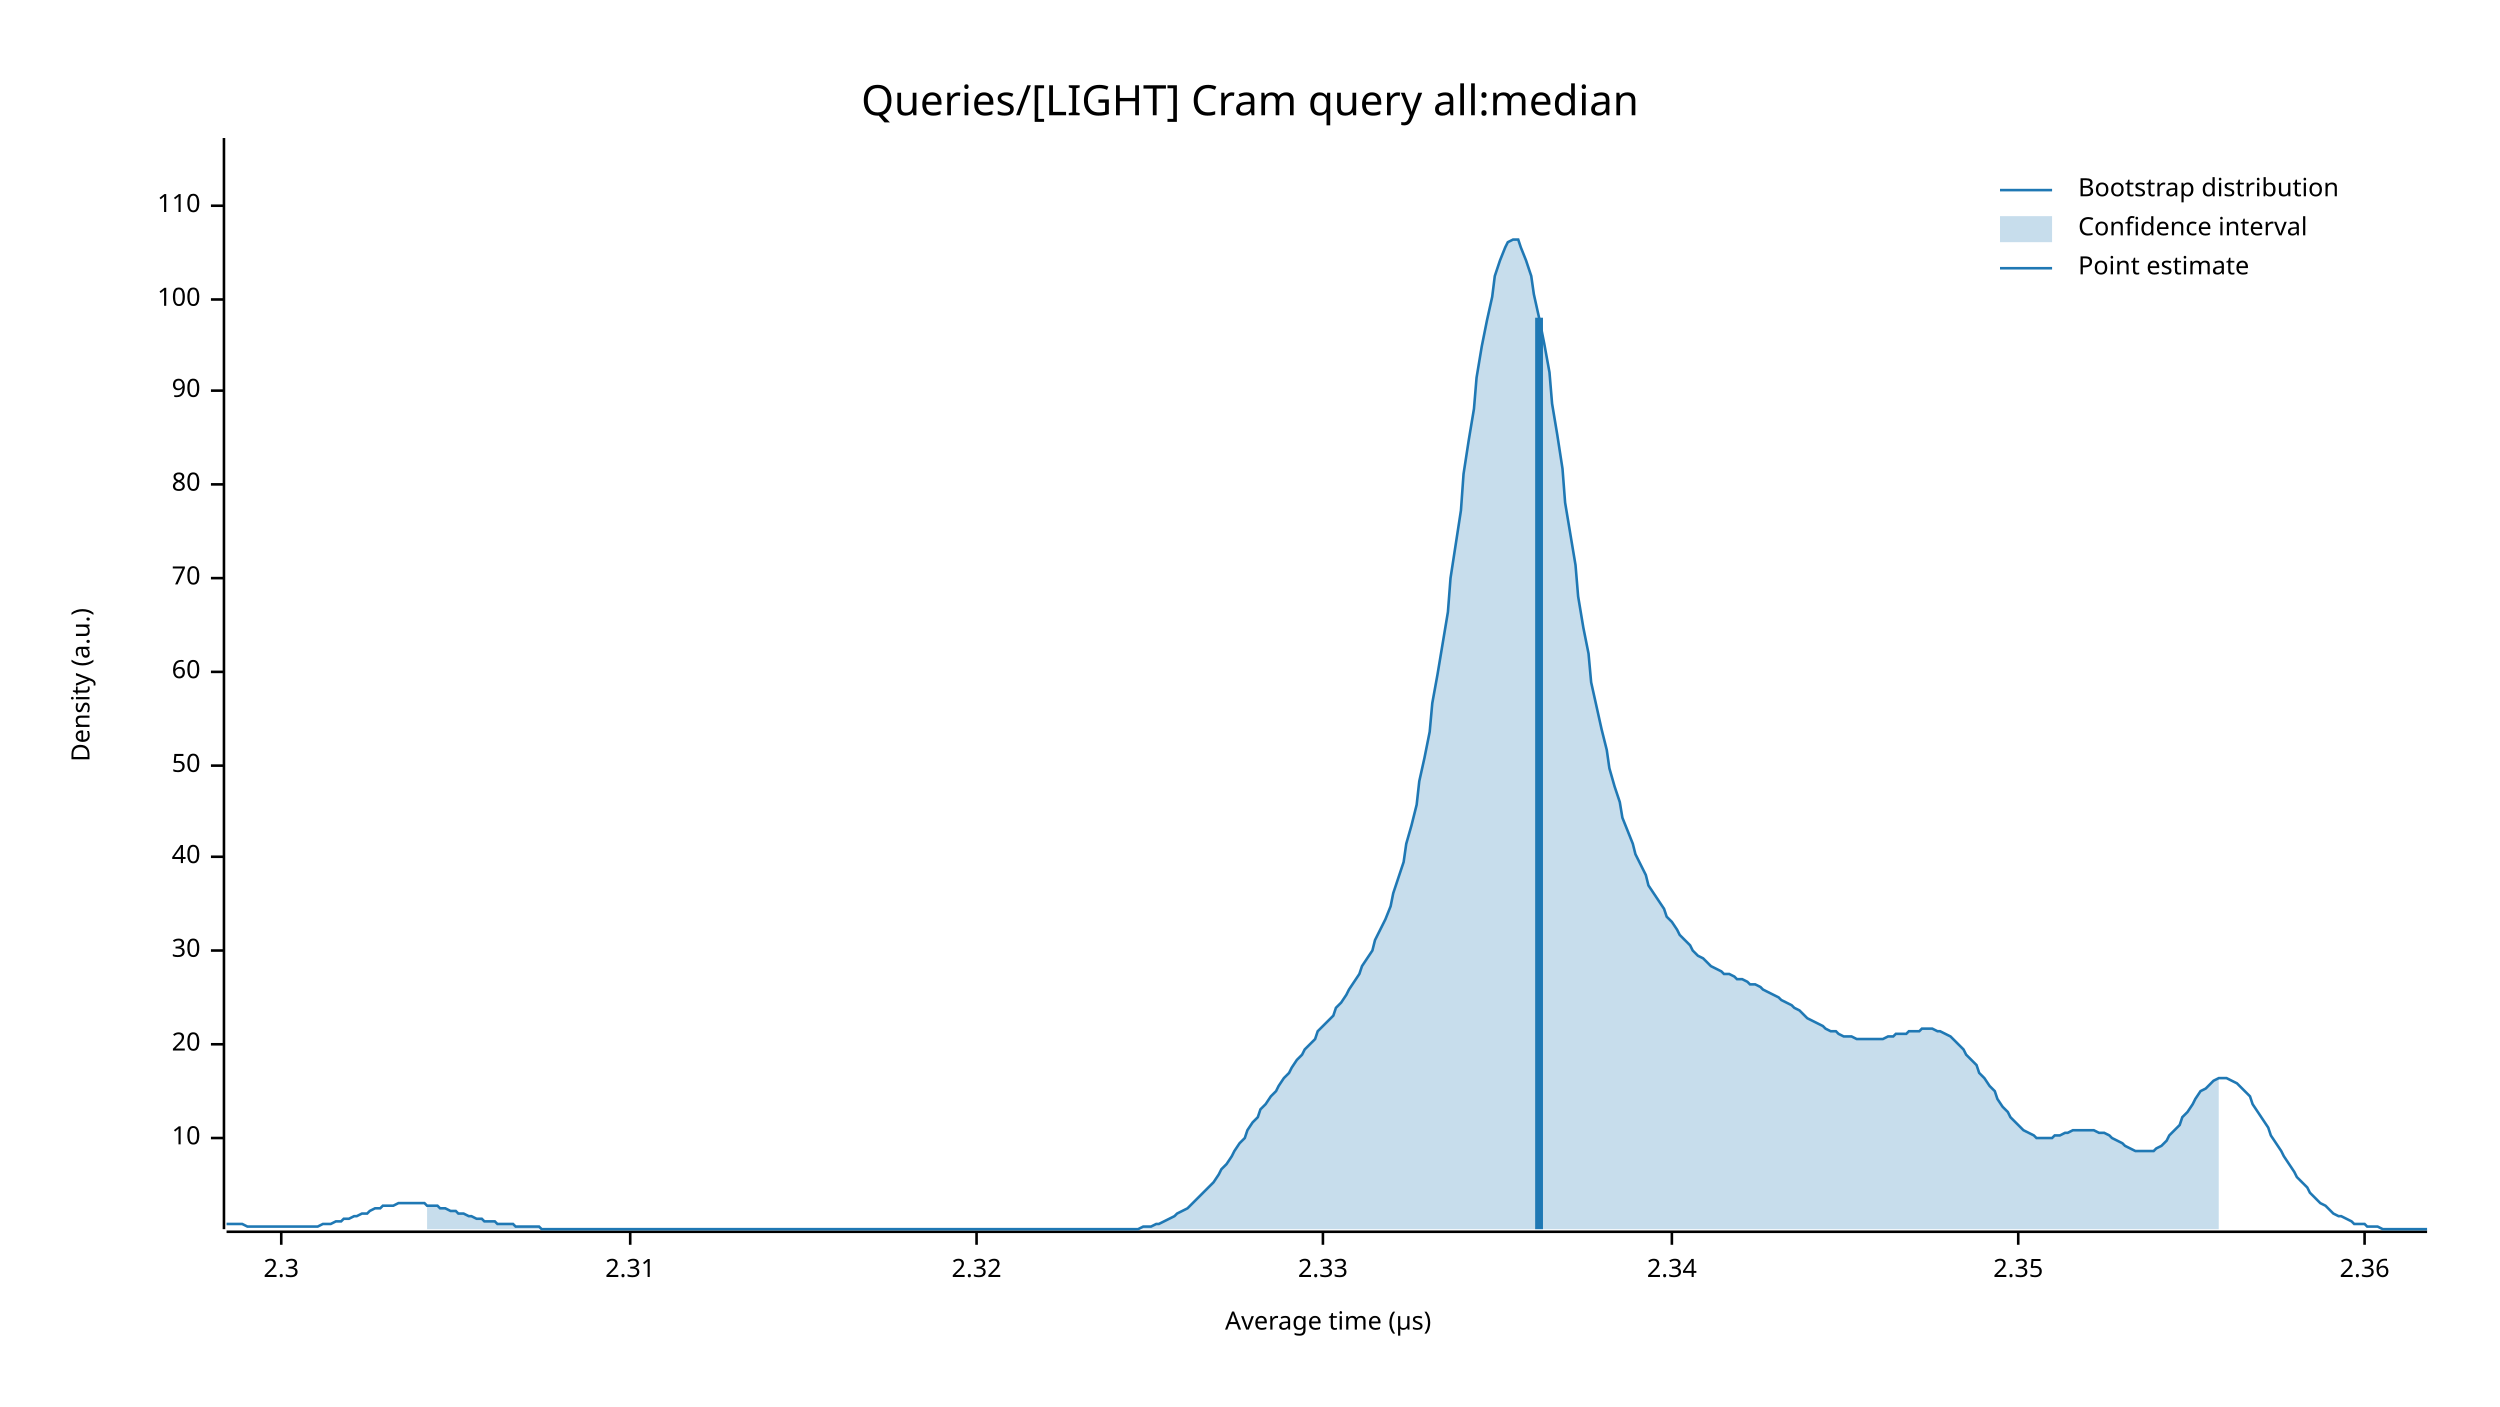
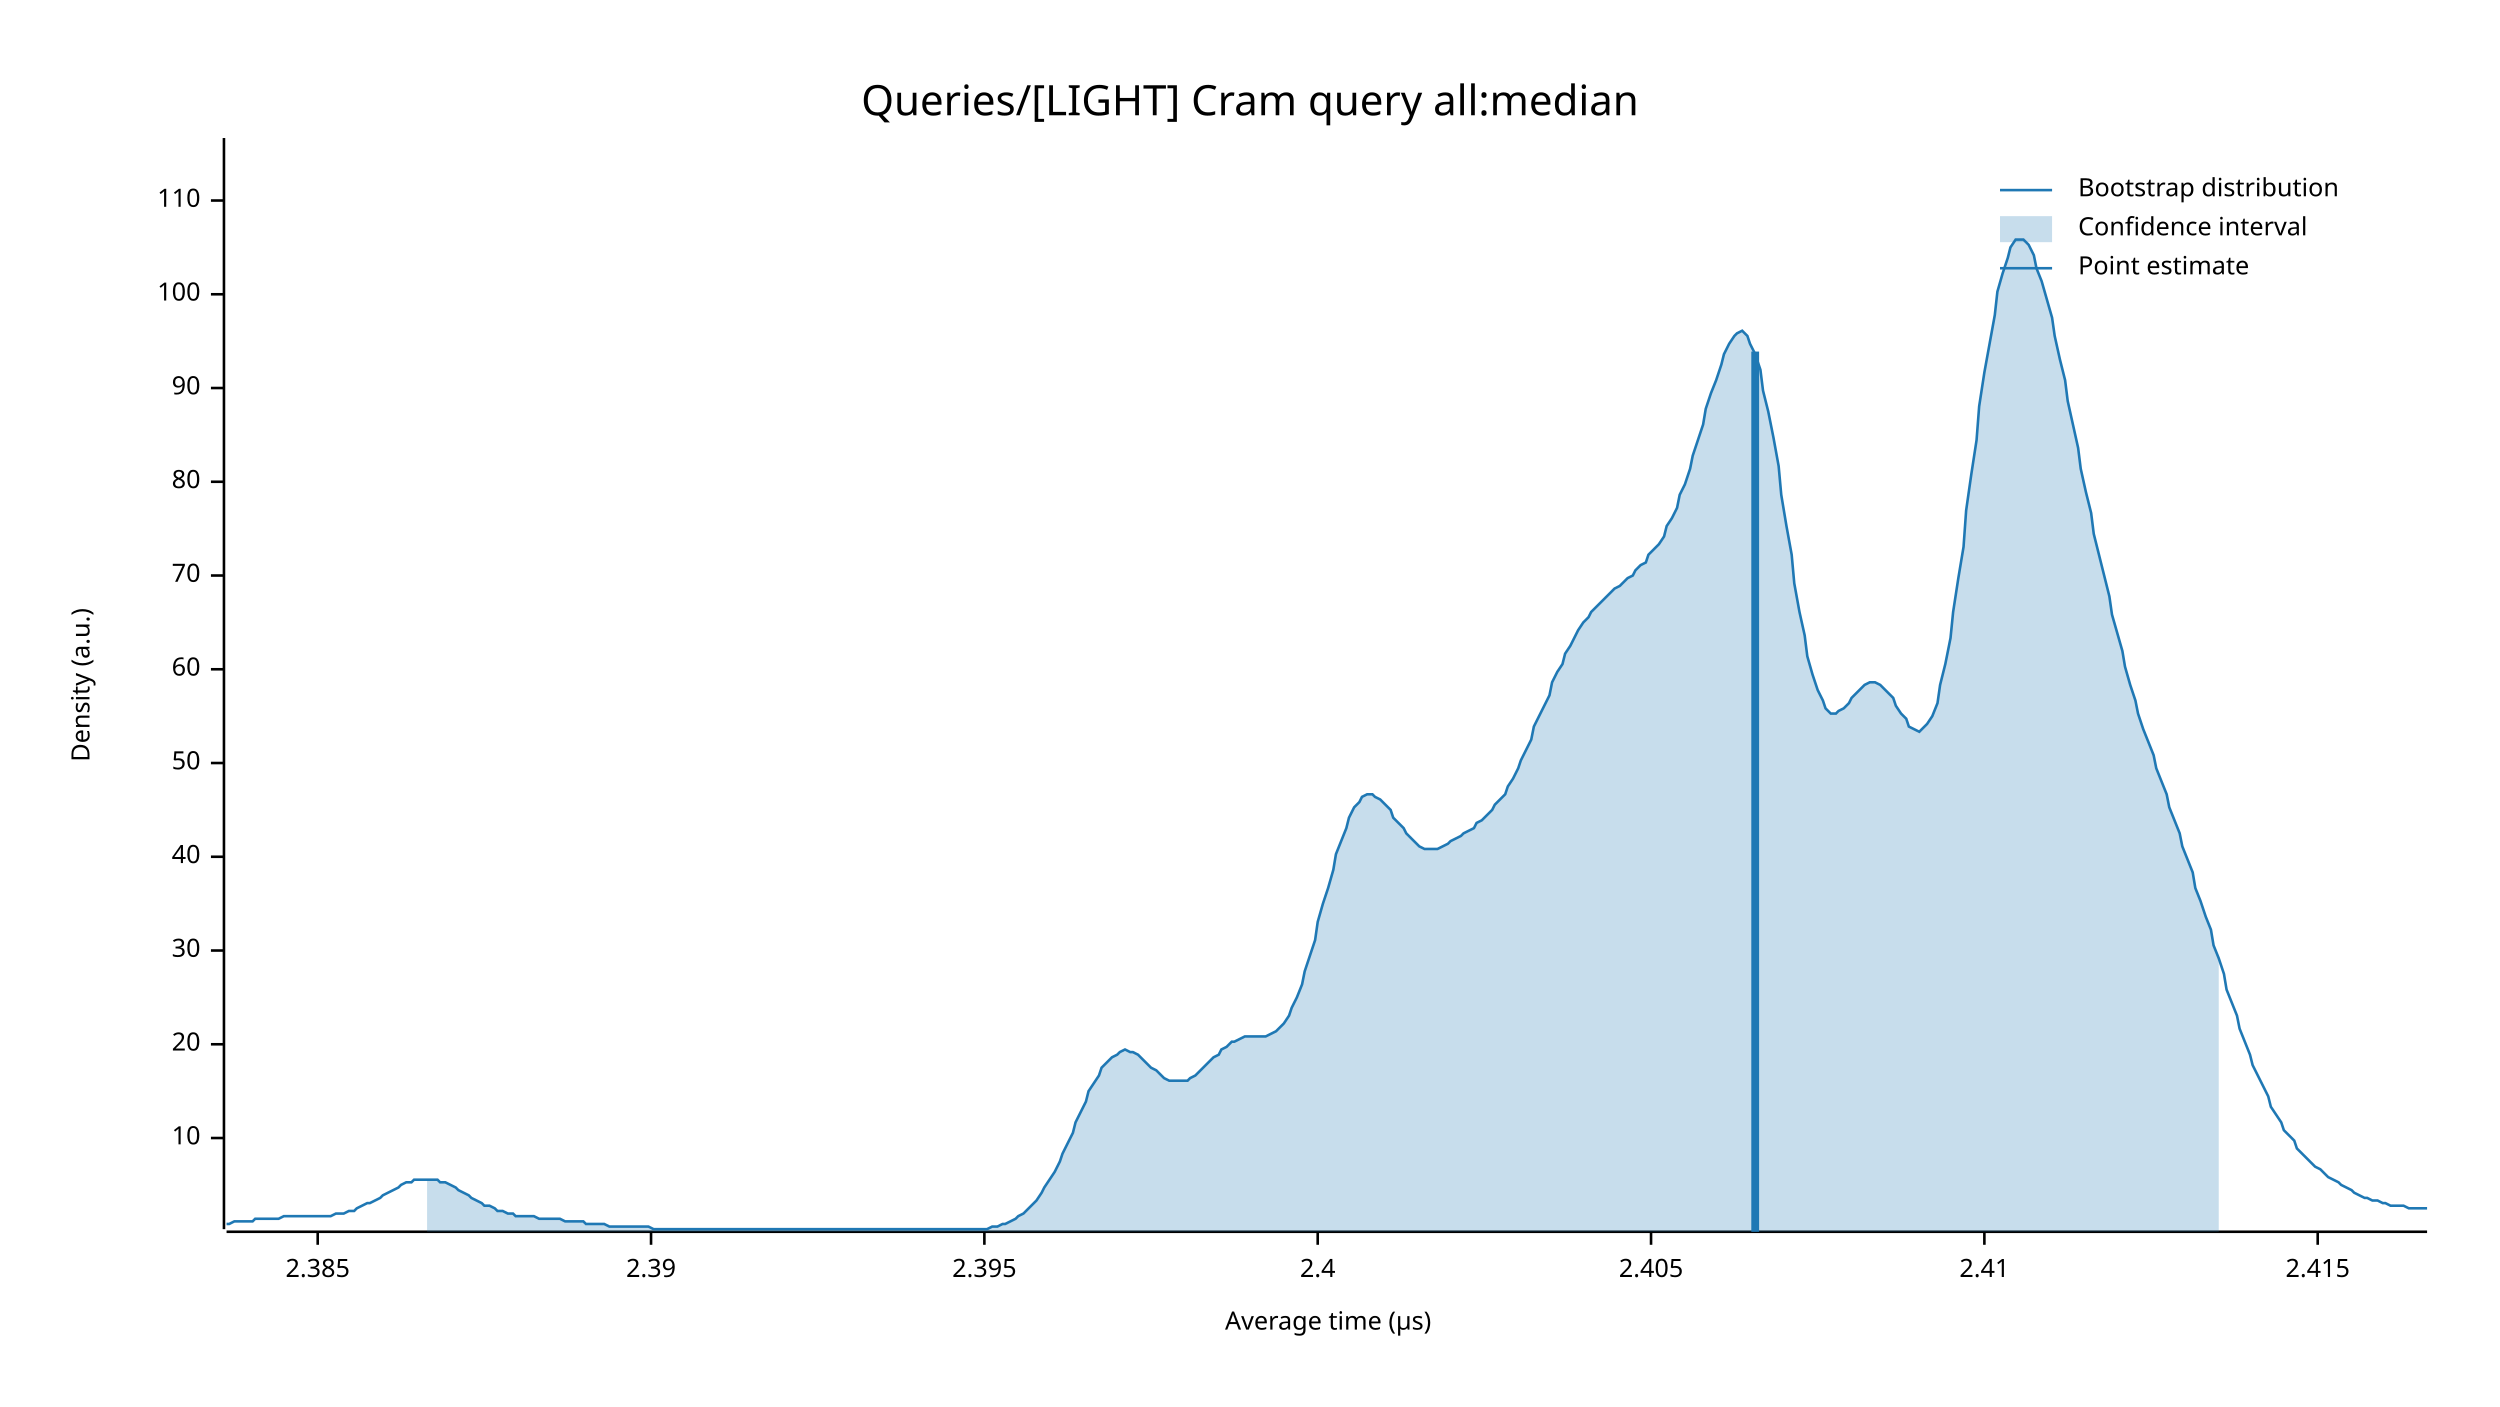
<svg xmlns="http://www.w3.org/2000/svg" width="960" height="540" viewBox="0 0 960 540">
  <text x="480" y="32" dy="0.76em" text-anchor="middle" font-family="sans-serif" font-size="16.129" opacity="1" fill="#000000">
Queries/[LIGHT] Cram query all:median
</text>
  <text x="27" y="263" dy="0.76em" text-anchor="middle" font-family="sans-serif" font-size="9.677" opacity="1" fill="#000000" transform="rotate(270, 27, 263)">
Density (a.u.)
</text>
  <text x="510" y="513" dy="-0.5ex" text-anchor="middle" font-family="sans-serif" font-size="9.677" opacity="1" fill="#000000">
Average time (µs)
</text>
  <polyline fill="none" opacity="1" stroke="#000000" stroke-width="1" points="86,53 86,472 " />
  <text x="77" y="437" dy="0.5ex" text-anchor="end" font-family="sans-serif" font-size="9.677" opacity="1" fill="#000000">
10
</text>
  <polyline fill="none" opacity="1" stroke="#000000" stroke-width="1" points="81,437 86,437 " />
  <text x="77" y="401" dy="0.5ex" text-anchor="end" font-family="sans-serif" font-size="9.677" opacity="1" fill="#000000">
20
</text>
  <polyline fill="none" opacity="1" stroke="#000000" stroke-width="1" points="81,401 86,401 " />
  <text x="77" y="365" dy="0.5ex" text-anchor="end" font-family="sans-serif" font-size="9.677" opacity="1" fill="#000000">
30
</text>
  <polyline fill="none" opacity="1" stroke="#000000" stroke-width="1" points="81,365 86,365 " />
  <text x="77" y="329" dy="0.5ex" text-anchor="end" font-family="sans-serif" font-size="9.677" opacity="1" fill="#000000">
40
</text>
  <polyline fill="none" opacity="1" stroke="#000000" stroke-width="1" points="81,329 86,329 " />
-   <text x="77" y="294" dy="0.5ex" text-anchor="end" font-family="sans-serif" font-size="9.677" opacity="1" fill="#000000">
+   <text x="77" y="293" dy="0.5ex" text-anchor="end" font-family="sans-serif" font-size="9.677" opacity="1" fill="#000000">
50
</text>
-   <polyline fill="none" opacity="1" stroke="#000000" stroke-width="1" points="81,294 86,294 " />
-   <text x="77" y="258" dy="0.5ex" text-anchor="end" font-family="sans-serif" font-size="9.677" opacity="1" fill="#000000">
+   <polyline fill="none" opacity="1" stroke="#000000" stroke-width="1" points="81,293 86,293 " />
+   <text x="77" y="257" dy="0.5ex" text-anchor="end" font-family="sans-serif" font-size="9.677" opacity="1" fill="#000000">
60
</text>
-   <polyline fill="none" opacity="1" stroke="#000000" stroke-width="1" points="81,258 86,258 " />
-   <text x="77" y="222" dy="0.5ex" text-anchor="end" font-family="sans-serif" font-size="9.677" opacity="1" fill="#000000">
+   <polyline fill="none" opacity="1" stroke="#000000" stroke-width="1" points="81,257 86,257 " />
+   <text x="77" y="221" dy="0.5ex" text-anchor="end" font-family="sans-serif" font-size="9.677" opacity="1" fill="#000000">
70
</text>
-   <polyline fill="none" opacity="1" stroke="#000000" stroke-width="1" points="81,222 86,222 " />
-   <text x="77" y="186" dy="0.5ex" text-anchor="end" font-family="sans-serif" font-size="9.677" opacity="1" fill="#000000">
+   <polyline fill="none" opacity="1" stroke="#000000" stroke-width="1" points="81,221 86,221 " />
+   <text x="77" y="185" dy="0.5ex" text-anchor="end" font-family="sans-serif" font-size="9.677" opacity="1" fill="#000000">
80
</text>
-   <polyline fill="none" opacity="1" stroke="#000000" stroke-width="1" points="81,186 86,186 " />
-   <text x="77" y="150" dy="0.5ex" text-anchor="end" font-family="sans-serif" font-size="9.677" opacity="1" fill="#000000">
+   <polyline fill="none" opacity="1" stroke="#000000" stroke-width="1" points="81,185 86,185 " />
+   <text x="77" y="149" dy="0.5ex" text-anchor="end" font-family="sans-serif" font-size="9.677" opacity="1" fill="#000000">
90
</text>
-   <polyline fill="none" opacity="1" stroke="#000000" stroke-width="1" points="81,150 86,150 " />
-   <text x="77" y="115" dy="0.5ex" text-anchor="end" font-family="sans-serif" font-size="9.677" opacity="1" fill="#000000">
+   <polyline fill="none" opacity="1" stroke="#000000" stroke-width="1" points="81,149 86,149 " />
+   <text x="77" y="113" dy="0.5ex" text-anchor="end" font-family="sans-serif" font-size="9.677" opacity="1" fill="#000000">
100
</text>
-   <polyline fill="none" opacity="1" stroke="#000000" stroke-width="1" points="81,115 86,115 " />
-   <text x="77" y="79" dy="0.5ex" text-anchor="end" font-family="sans-serif" font-size="9.677" opacity="1" fill="#000000">
+   <polyline fill="none" opacity="1" stroke="#000000" stroke-width="1" points="81,113 86,113 " />
+   <text x="77" y="77" dy="0.5ex" text-anchor="end" font-family="sans-serif" font-size="9.677" opacity="1" fill="#000000">
110
</text>
-   <polyline fill="none" opacity="1" stroke="#000000" stroke-width="1" points="81,79 86,79 " />
+   <polyline fill="none" opacity="1" stroke="#000000" stroke-width="1" points="81,77 86,77 " />
  <polyline fill="none" opacity="1" stroke="#000000" stroke-width="1" points="87,473 932,473 " />
-   <text x="108" y="483" dy="0.76em" text-anchor="middle" font-family="sans-serif" font-size="9.677" opacity="1" fill="#000000">
- 2.3
+   <text x="122" y="483" dy="0.76em" text-anchor="middle" font-family="sans-serif" font-size="9.677" opacity="1" fill="#000000">
+ 2.385
</text>
-   <polyline fill="none" opacity="1" stroke="#000000" stroke-width="1" points="108,473 108,478 " />
-   <text x="242" y="483" dy="0.76em" text-anchor="middle" font-family="sans-serif" font-size="9.677" opacity="1" fill="#000000">
- 2.31
+   <polyline fill="none" opacity="1" stroke="#000000" stroke-width="1" points="122,473 122,478 " />
+   <text x="250" y="483" dy="0.76em" text-anchor="middle" font-family="sans-serif" font-size="9.677" opacity="1" fill="#000000">
+ 2.39
</text>
-   <polyline fill="none" opacity="1" stroke="#000000" stroke-width="1" points="242,473 242,478 " />
-   <text x="375" y="483" dy="0.76em" text-anchor="middle" font-family="sans-serif" font-size="9.677" opacity="1" fill="#000000">
- 2.32
+   <polyline fill="none" opacity="1" stroke="#000000" stroke-width="1" points="250,473 250,478 " />
+   <text x="378" y="483" dy="0.76em" text-anchor="middle" font-family="sans-serif" font-size="9.677" opacity="1" fill="#000000">
+ 2.395
</text>
-   <polyline fill="none" opacity="1" stroke="#000000" stroke-width="1" points="375,473 375,478 " />
-   <text x="508" y="483" dy="0.76em" text-anchor="middle" font-family="sans-serif" font-size="9.677" opacity="1" fill="#000000">
- 2.33
+   <polyline fill="none" opacity="1" stroke="#000000" stroke-width="1" points="378,473 378,478 " />
+   <text x="506" y="483" dy="0.76em" text-anchor="middle" font-family="sans-serif" font-size="9.677" opacity="1" fill="#000000">
+ 2.4
</text>
-   <polyline fill="none" opacity="1" stroke="#000000" stroke-width="1" points="508,473 508,478 " />
-   <text x="642" y="483" dy="0.76em" text-anchor="middle" font-family="sans-serif" font-size="9.677" opacity="1" fill="#000000">
- 2.34
+   <polyline fill="none" opacity="1" stroke="#000000" stroke-width="1" points="506,473 506,478 " />
+   <text x="634" y="483" dy="0.76em" text-anchor="middle" font-family="sans-serif" font-size="9.677" opacity="1" fill="#000000">
+ 2.405
</text>
-   <polyline fill="none" opacity="1" stroke="#000000" stroke-width="1" points="642,473 642,478 " />
-   <text x="775" y="483" dy="0.76em" text-anchor="middle" font-family="sans-serif" font-size="9.677" opacity="1" fill="#000000">
- 2.35
+   <polyline fill="none" opacity="1" stroke="#000000" stroke-width="1" points="634,473 634,478 " />
+   <text x="762" y="483" dy="0.76em" text-anchor="middle" font-family="sans-serif" font-size="9.677" opacity="1" fill="#000000">
+ 2.41
</text>
-   <polyline fill="none" opacity="1" stroke="#000000" stroke-width="1" points="775,473 775,478 " />
-   <text x="908" y="483" dy="0.76em" text-anchor="middle" font-family="sans-serif" font-size="9.677" opacity="1" fill="#000000">
- 2.36
+   <polyline fill="none" opacity="1" stroke="#000000" stroke-width="1" points="762,473 762,478 " />
+   <text x="890" y="483" dy="0.76em" text-anchor="middle" font-family="sans-serif" font-size="9.677" opacity="1" fill="#000000">
+ 2.415
</text>
-   <polyline fill="none" opacity="1" stroke="#000000" stroke-width="1" points="908,473 908,478 " />
-   <polyline fill="none" opacity="1" stroke="#1F78B4" stroke-width="1" points="87,470 88,470 90,470 92,470 93,470 95,471 97,471 98,471 100,471 102,471 103,471 105,471 107,471 109,471 110,471 112,471 114,471 115,471 117,471 119,471 120,471 122,471 124,470 125,470 127,470 129,469 131,469 132,468 134,468 136,467 137,467 139,466 141,466 142,465 144,464 146,464 147,463 149,463 151,463 153,462 154,462 156,462 158,462 159,462 161,462 163,462 164,463 166,463 168,463 169,464 171,464 173,465 175,465 176,466 178,466 180,467 181,467 183,468 185,468 186,469 188,469 190,469 191,470 193,470 195,470 197,470 198,471 200,471 202,471 203,471 205,471 207,471 208,472 210,472 212,472 214,472 215,472 217,472 219,472 220,472 222,472 224,472 225,472 227,472 229,472 230,472 232,472 234,472 236,472 237,472 239,472 241,472 242,472 244,472 246,472 247,472 249,472 251,472 252,472 254,472 256,472 258,472 259,472 261,472 263,472 264,472 266,472 268,472 269,472 271,472 273,472 274,472 276,472 278,472 280,472 281,472 283,472 285,472 286,472 288,472 290,472 291,472 293,472 295,472 296,472 298,472 300,472 302,472 303,472 305,472 307,472 308,472 310,472 312,472 313,472 315,472 317,472 318,472 320,472 322,472 324,472 325,472 327,472 329,472 330,472 332,472 334,472 335,472 337,472 339,472 341,472 342,472 344,472 346,472 347,472 349,472 351,472 352,472 354,472 356,472 357,472 359,472 361,472 363,472 364,472 366,472 368,472 369,472 371,472 373,472 374,472 376,472 378,472 379,472 381,472 383,472 385,472 386,472 388,472 390,472 391,472 393,472 395,472 396,472 398,472 400,472 401,472 403,472 405,472 407,472 408,472 410,472 412,472 413,472 415,472 417,472 418,472 420,472 422,472 423,472 425,472 427,472 429,472 430,472 432,472 434,472 435,472 437,472 439,471 440,471 442,471 444,470 445,470 447,469 449,468 451,467 452,466 454,465 456,464 457,463 459,461 461,459 462,458 464,456 466,454 468,451 469,449 471,447 473,444 474,442 476,439 478,437 479,434 481,431 483,429 484,426 486,424 488,421 490,419 491,417 493,414 495,412 496,410 498,407 500,405 501,403 503,401 505,399 506,396 508,394 510,392 512,390 513,387 515,385 517,382 518,380 520,377 522,374 523,371 525,368 527,365 528,361 530,357 532,353 534,348 535,343 537,337 539,331 540,324 542,317 544,309 545,300 547,291 549,281 550,270 552,259 554,247 556,235 557,222 559,209 561,196 562,182 564,169 566,157 567,145 569,133 571,123 573,114 574,106 576,100 578,95 579,93 581,92 583,92 584,95 586,100 588,106 589,113 591,122 593,132 595,143 596,155 598,167 600,180 601,193 603,205 605,217 606,229 608,241 610,251 611,262 613,271 615,280 617,288 618,295 620,302 622,308 623,314 625,319 627,324 628,328 630,332 632,336 633,340 635,343 637,346 639,349 640,352 642,354 644,357 645,359 647,361 649,363 650,365 652,367 654,368 655,369 657,371 659,372 661,373 662,374 664,374 666,375 667,376 669,376 671,377 672,378 674,378 676,379 677,380 679,381 681,382 683,383 684,384 686,385 688,386 689,387 691,388 693,390 694,391 696,392 698,393 700,394 701,395 703,396 705,396 706,397 708,398 710,398 711,398 713,399 715,399 716,399 718,399 720,399 722,399 723,399 725,398 727,398 728,397 730,397 732,397 733,396 735,396 737,396 738,395 740,395 742,395 744,396 745,396 747,397 749,398 750,399 752,401 754,403 755,405 757,407 759,409 760,412 762,414 764,417 766,419 767,422 769,425 771,427 772,429 774,431 776,433 777,434 779,435 781,436 782,437 784,437 786,437 788,437 789,436 791,436 793,435 794,435 796,434 798,434 799,434 801,434 803,434 804,434 806,435 808,435 810,436 811,437 813,438 815,439 816,440 818,441 820,442 821,442 823,442 825,442 827,442 828,441 830,440 832,438 833,436 835,434 837,432 838,429 840,427 842,424 843,422 845,419 847,418 849,416 850,415 852,414 854,414 855,414 857,415 859,416 860,417 862,419 864,421 865,424 867,427 869,430 871,433 872,436 874,439 876,442 877,444 879,447 881,450 882,452 884,454 886,456 887,458 889,460 891,462 893,463 894,464 896,466 898,467 899,467 901,468 903,469 904,470 906,470 908,470 909,471 911,471 913,471 915,472 916,472 918,472 920,472 921,472 923,472 925,472 926,472 928,472 930,472 932,472 " />
-   <polygon opacity="0.25" fill="#1F78B4" points="164,463 166,463 168,463 169,464 171,464 173,465 175,465 176,466 178,466 180,467 181,467 183,468 185,468 186,469 188,469 190,469 191,470 193,470 195,470 197,470 198,471 200,471 202,471 203,471 205,471 207,471 208,472 210,472 212,472 214,472 215,472 217,472 219,472 220,472 222,472 224,472 225,472 227,472 229,472 230,472 232,472 234,472 236,472 237,472 239,472 241,472 242,472 244,472 246,472 247,472 249,472 251,472 252,472 254,472 256,472 258,472 259,472 261,472 263,472 264,472 266,472 268,472 269,472 271,472 273,472 274,472 276,472 278,472 280,472 281,472 283,472 285,472 286,472 288,472 290,472 291,472 293,472 295,472 296,472 298,472 300,472 302,472 303,472 305,472 307,472 308,472 310,472 312,472 313,472 315,472 317,472 318,472 320,472 322,472 324,472 325,472 327,472 329,472 330,472 332,472 334,472 335,472 337,472 339,472 341,472 342,472 344,472 346,472 347,472 349,472 351,472 352,472 354,472 356,472 357,472 359,472 361,472 363,472 364,472 366,472 368,472 369,472 371,472 373,472 374,472 376,472 378,472 379,472 381,472 383,472 385,472 386,472 388,472 390,472 391,472 393,472 395,472 396,472 398,472 400,472 401,472 403,472 405,472 407,472 408,472 410,472 412,472 413,472 415,472 417,472 418,472 420,472 422,472 423,472 425,472 427,472 429,472 430,472 432,472 434,472 435,472 437,472 439,471 440,471 442,471 444,470 445,470 447,469 449,468 451,467 452,466 454,465 456,464 457,463 459,461 461,459 462,458 464,456 466,454 468,451 469,449 471,447 473,444 474,442 476,439 478,437 479,434 481,431 483,429 484,426 486,424 488,421 490,419 491,417 493,414 495,412 496,410 498,407 500,405 501,403 503,401 505,399 506,396 508,394 510,392 512,390 513,387 515,385 517,382 518,380 520,377 522,374 523,371 525,368 527,365 528,361 530,357 532,353 534,348 535,343 537,337 539,331 540,324 542,317 544,309 545,300 547,291 549,281 550,270 552,259 554,247 556,235 557,222 559,209 561,196 562,182 564,169 566,157 567,145 569,133 571,123 573,114 574,106 576,100 578,95 579,93 581,92 583,92 584,95 586,100 588,106 589,113 591,122 593,132 595,143 596,155 598,167 600,180 601,193 603,205 605,217 606,229 608,241 610,251 611,262 613,271 615,280 617,288 618,295 620,302 622,308 623,314 625,319 627,324 628,328 630,332 632,336 633,340 635,343 637,346 639,349 640,352 642,354 644,357 645,359 647,361 649,363 650,365 652,367 654,368 655,369 657,371 659,372 661,373 662,374 664,374 666,375 667,376 669,376 671,377 672,378 674,378 676,379 677,380 679,381 681,382 683,383 684,384 686,385 688,386 689,387 691,388 693,390 694,391 696,392 698,393 700,394 701,395 703,396 705,396 706,397 708,398 710,398 711,398 713,399 715,399 716,399 718,399 720,399 722,399 723,399 725,398 727,398 728,397 730,397 732,397 733,396 735,396 737,396 738,395 740,395 742,395 744,396 745,396 747,397 749,398 750,399 752,401 754,403 755,405 757,407 759,409 760,412 762,414 764,417 766,419 767,422 769,425 771,427 772,429 774,431 776,433 777,434 779,435 781,436 782,437 784,437 786,437 788,437 789,436 791,436 793,435 794,435 796,434 798,434 799,434 801,434 803,434 804,434 806,435 808,435 810,436 811,437 813,438 815,439 816,440 818,441 820,442 821,442 823,442 825,442 827,442 828,441 830,440 832,438 833,436 835,434 837,432 838,429 840,427 842,424 843,422 845,419 847,418 849,416 850,415 852,414 852,472 164,472 " />
-   <polyline fill="none" opacity="1" stroke="#1F78B4" stroke-width="3" points="591,472 591,122 " />
+   <polyline fill="none" opacity="1" stroke="#000000" stroke-width="1" points="890,473 890,478 " />
+   <polyline fill="none" opacity="1" stroke="#1F78B4" stroke-width="1" points="87,470 88,470 90,469 92,469 93,469 95,469 97,469 98,468 100,468 102,468 103,468 105,468 107,468 109,467 110,467 112,467 114,467 115,467 117,467 119,467 120,467 122,467 124,467 125,467 127,467 129,466 131,466 132,466 134,465 136,465 137,464 139,463 141,462 142,462 144,461 146,460 147,459 149,458 151,457 153,456 154,455 156,454 158,454 159,453 161,453 163,453 164,453 166,453 168,453 169,454 171,454 173,455 175,456 176,457 178,458 180,459 181,460 183,461 185,462 186,463 188,463 190,464 191,465 193,465 195,466 197,466 198,467 200,467 202,467 203,467 205,467 207,468 208,468 210,468 212,468 214,468 215,468 217,469 219,469 220,469 222,469 224,469 225,470 227,470 229,470 230,470 232,470 234,471 236,471 237,471 239,471 241,471 242,471 244,471 246,471 247,471 249,471 251,472 252,472 254,472 256,472 258,472 259,472 261,472 263,472 264,472 266,472 268,472 269,472 271,472 273,472 274,472 276,472 278,472 280,472 281,472 283,472 285,472 286,472 288,472 290,472 291,472 293,472 295,472 296,472 298,472 300,472 302,472 303,472 305,472 307,472 308,472 310,472 312,472 313,472 315,472 317,472 318,472 320,472 322,472 324,472 325,472 327,472 329,472 330,472 332,472 334,472 335,472 337,472 339,472 341,472 342,472 344,472 346,472 347,472 349,472 351,472 352,472 354,472 356,472 357,472 359,472 361,472 363,472 364,472 366,472 368,472 369,472 371,472 373,472 374,472 376,472 378,472 379,472 381,471 383,471 385,470 386,470 388,469 390,468 391,467 393,466 395,464 396,463 398,461 400,458 401,456 403,453 405,450 407,446 408,443 410,439 412,435 413,431 415,427 417,423 418,419 420,416 422,413 423,410 425,408 427,406 429,405 430,404 432,403 434,404 435,404 437,405 439,407 440,408 442,410 444,411 445,412 447,414 449,415 451,415 452,415 454,415 456,415 457,414 459,413 461,411 462,410 464,408 466,406 468,405 469,403 471,402 473,400 474,400 476,399 478,398 479,398 481,398 483,398 484,398 486,398 488,397 490,396 491,395 493,393 495,390 496,387 498,383 500,378 501,373 503,367 505,361 506,354 508,347 510,341 512,334 513,328 515,323 517,318 518,314 520,310 522,308 523,306 525,305 527,305 528,306 530,307 532,309 534,311 535,314 537,316 539,318 540,320 542,322 544,324 545,325 547,326 549,326 550,326 552,326 554,325 556,324 557,323 559,322 561,321 562,320 564,319 566,318 567,316 569,315 571,313 573,311 574,309 576,307 578,305 579,302 581,299 583,295 584,292 586,288 588,284 589,279 591,275 593,271 595,267 596,262 598,258 600,255 601,251 603,248 605,244 606,242 608,239 610,237 611,235 613,233 615,231 617,229 618,228 620,226 622,225 623,224 625,222 627,221 628,219 630,217 632,216 633,213 635,211 637,209 639,206 640,202 642,199 644,195 645,190 647,186 649,180 650,175 652,169 654,163 655,157 657,151 659,146 661,140 662,136 664,132 666,129 667,128 669,127 671,129 672,132 674,136 676,142 677,150 679,158 681,168 683,179 684,190 686,202 688,213 689,224 691,235 693,244 694,252 696,259 698,265 700,269 701,272 703,274 705,274 706,273 708,272 710,270 711,268 713,266 715,264 716,263 718,262 720,262 722,263 723,264 725,266 727,268 728,271 730,274 732,276 733,279 735,280 737,281 738,280 740,278 742,275 744,270 745,263 747,255 749,245 750,235 752,222 754,210 755,196 757,182 759,169 760,156 762,143 764,132 766,121 767,112 769,105 771,99 772,95 774,92 776,92 777,92 779,94 781,98 782,103 784,108 786,115 788,122 789,129 791,138 793,146 794,154 796,163 798,172 799,180 801,189 803,197 804,205 806,213 808,221 810,229 811,236 813,243 815,250 816,256 818,263 820,269 821,274 823,280 825,285 827,290 828,295 830,300 832,305 833,310 835,315 837,320 838,325 840,330 842,335 843,341 845,346 847,352 849,357 850,363 852,368 854,374 855,380 857,385 859,390 860,395 862,400 864,405 865,409 867,413 869,417 871,421 872,425 874,428 876,431 877,434 879,436 881,438 882,441 884,443 886,445 887,446 889,448 891,449 893,451 894,452 896,453 898,454 899,455 901,456 903,457 904,458 906,459 908,460 909,460 911,461 913,461 915,462 916,462 918,463 920,463 921,463 923,463 925,464 926,464 928,464 930,464 932,464 " />
+   <polygon opacity="0.25" fill="#1F78B4" points="164,453 166,453 168,453 169,454 171,454 173,455 175,456 176,457 178,458 180,459 181,460 183,461 185,462 186,463 188,463 190,464 191,465 193,465 195,466 197,466 198,467 200,467 202,467 203,467 205,467 207,468 208,468 210,468 212,468 214,468 215,468 217,469 219,469 220,469 222,469 224,469 225,470 227,470 229,470 230,470 232,470 234,471 236,471 237,471 239,471 241,471 242,471 244,471 246,471 247,471 249,471 251,472 252,472 254,472 256,472 258,472 259,472 261,472 263,472 264,472 266,472 268,472 269,472 271,472 273,472 274,472 276,472 278,472 280,472 281,472 283,472 285,472 286,472 288,472 290,472 291,472 293,472 295,472 296,472 298,472 300,472 302,472 303,472 305,472 307,472 308,472 310,472 312,472 313,472 315,472 317,472 318,472 320,472 322,472 324,472 325,472 327,472 329,472 330,472 332,472 334,472 335,472 337,472 339,472 341,472 342,472 344,472 346,472 347,472 349,472 351,472 352,472 354,472 356,472 357,472 359,472 361,472 363,472 364,472 366,472 368,472 369,472 371,472 373,472 374,472 376,472 378,472 379,472 381,471 383,471 385,470 386,470 388,469 390,468 391,467 393,466 395,464 396,463 398,461 400,458 401,456 403,453 405,450 407,446 408,443 410,439 412,435 413,431 415,427 417,423 418,419 420,416 422,413 423,410 425,408 427,406 429,405 430,404 432,403 434,404 435,404 437,405 439,407 440,408 442,410 444,411 445,412 447,414 449,415 451,415 452,415 454,415 456,415 457,414 459,413 461,411 462,410 464,408 466,406 468,405 469,403 471,402 473,400 474,400 476,399 478,398 479,398 481,398 483,398 484,398 486,398 488,397 490,396 491,395 493,393 495,390 496,387 498,383 500,378 501,373 503,367 505,361 506,354 508,347 510,341 512,334 513,328 515,323 517,318 518,314 520,310 522,308 523,306 525,305 527,305 528,306 530,307 532,309 534,311 535,314 537,316 539,318 540,320 542,322 544,324 545,325 547,326 549,326 550,326 552,326 554,325 556,324 557,323 559,322 561,321 562,320 564,319 566,318 567,316 569,315 571,313 573,311 574,309 576,307 578,305 579,302 581,299 583,295 584,292 586,288 588,284 589,279 591,275 593,271 595,267 596,262 598,258 600,255 601,251 603,248 605,244 606,242 608,239 610,237 611,235 613,233 615,231 617,229 618,228 620,226 622,225 623,224 625,222 627,221 628,219 630,217 632,216 633,213 635,211 637,209 639,206 640,202 642,199 644,195 645,190 647,186 649,180 650,175 652,169 654,163 655,157 657,151 659,146 661,140 662,136 664,132 666,129 667,128 669,127 671,129 672,132 674,136 676,142 677,150 679,158 681,168 683,179 684,190 686,202 688,213 689,224 691,235 693,244 694,252 696,259 698,265 700,269 701,272 703,274 705,274 706,273 708,272 710,270 711,268 713,266 715,264 716,263 718,262 720,262 722,263 723,264 725,266 727,268 728,271 730,274 732,276 733,279 735,280 737,281 738,280 740,278 742,275 744,270 745,263 747,255 749,245 750,235 752,222 754,210 755,196 757,182 759,169 760,156 762,143 764,132 766,121 767,112 769,105 771,99 772,95 774,92 776,92 777,92 779,94 781,98 782,103 784,108 786,115 788,122 789,129 791,138 793,146 794,154 796,163 798,172 799,180 801,189 803,197 804,205 806,213 808,221 810,229 811,236 813,243 815,250 816,256 818,263 820,269 821,274 823,280 825,285 827,290 828,295 830,300 832,305 833,310 835,315 837,320 838,325 840,330 842,335 843,341 845,346 847,352 849,357 850,363 852,368 852,473 164,473 " />
+   <polyline fill="none" opacity="1" stroke="#1F78B4" stroke-width="3" points="674,473 674,135 " />
  <text x="798" y="68" dy="0.76em" text-anchor="start" font-family="sans-serif" font-size="9.677" opacity="1" fill="#000000">
Bootstrap distribution
</text>
  <text x="798" y="83" dy="0.76em" text-anchor="start" font-family="sans-serif" font-size="9.677" opacity="1" fill="#000000">
Confidence interval
</text>
  <text x="798" y="98" dy="0.76em" text-anchor="start" font-family="sans-serif" font-size="9.677" opacity="1" fill="#000000">
Point estimate
</text>
  <polyline fill="none" opacity="1" stroke="#1F78B4" stroke-width="1" points="768,73 788,73 " />
  <rect x="768" y="83" width="20" height="10" opacity="0.25" fill="#1F78B4" stroke="none" />
  <polyline fill="none" opacity="1" stroke="#1F78B4" stroke-width="1" points="768,103 788,103 " />
</svg>
